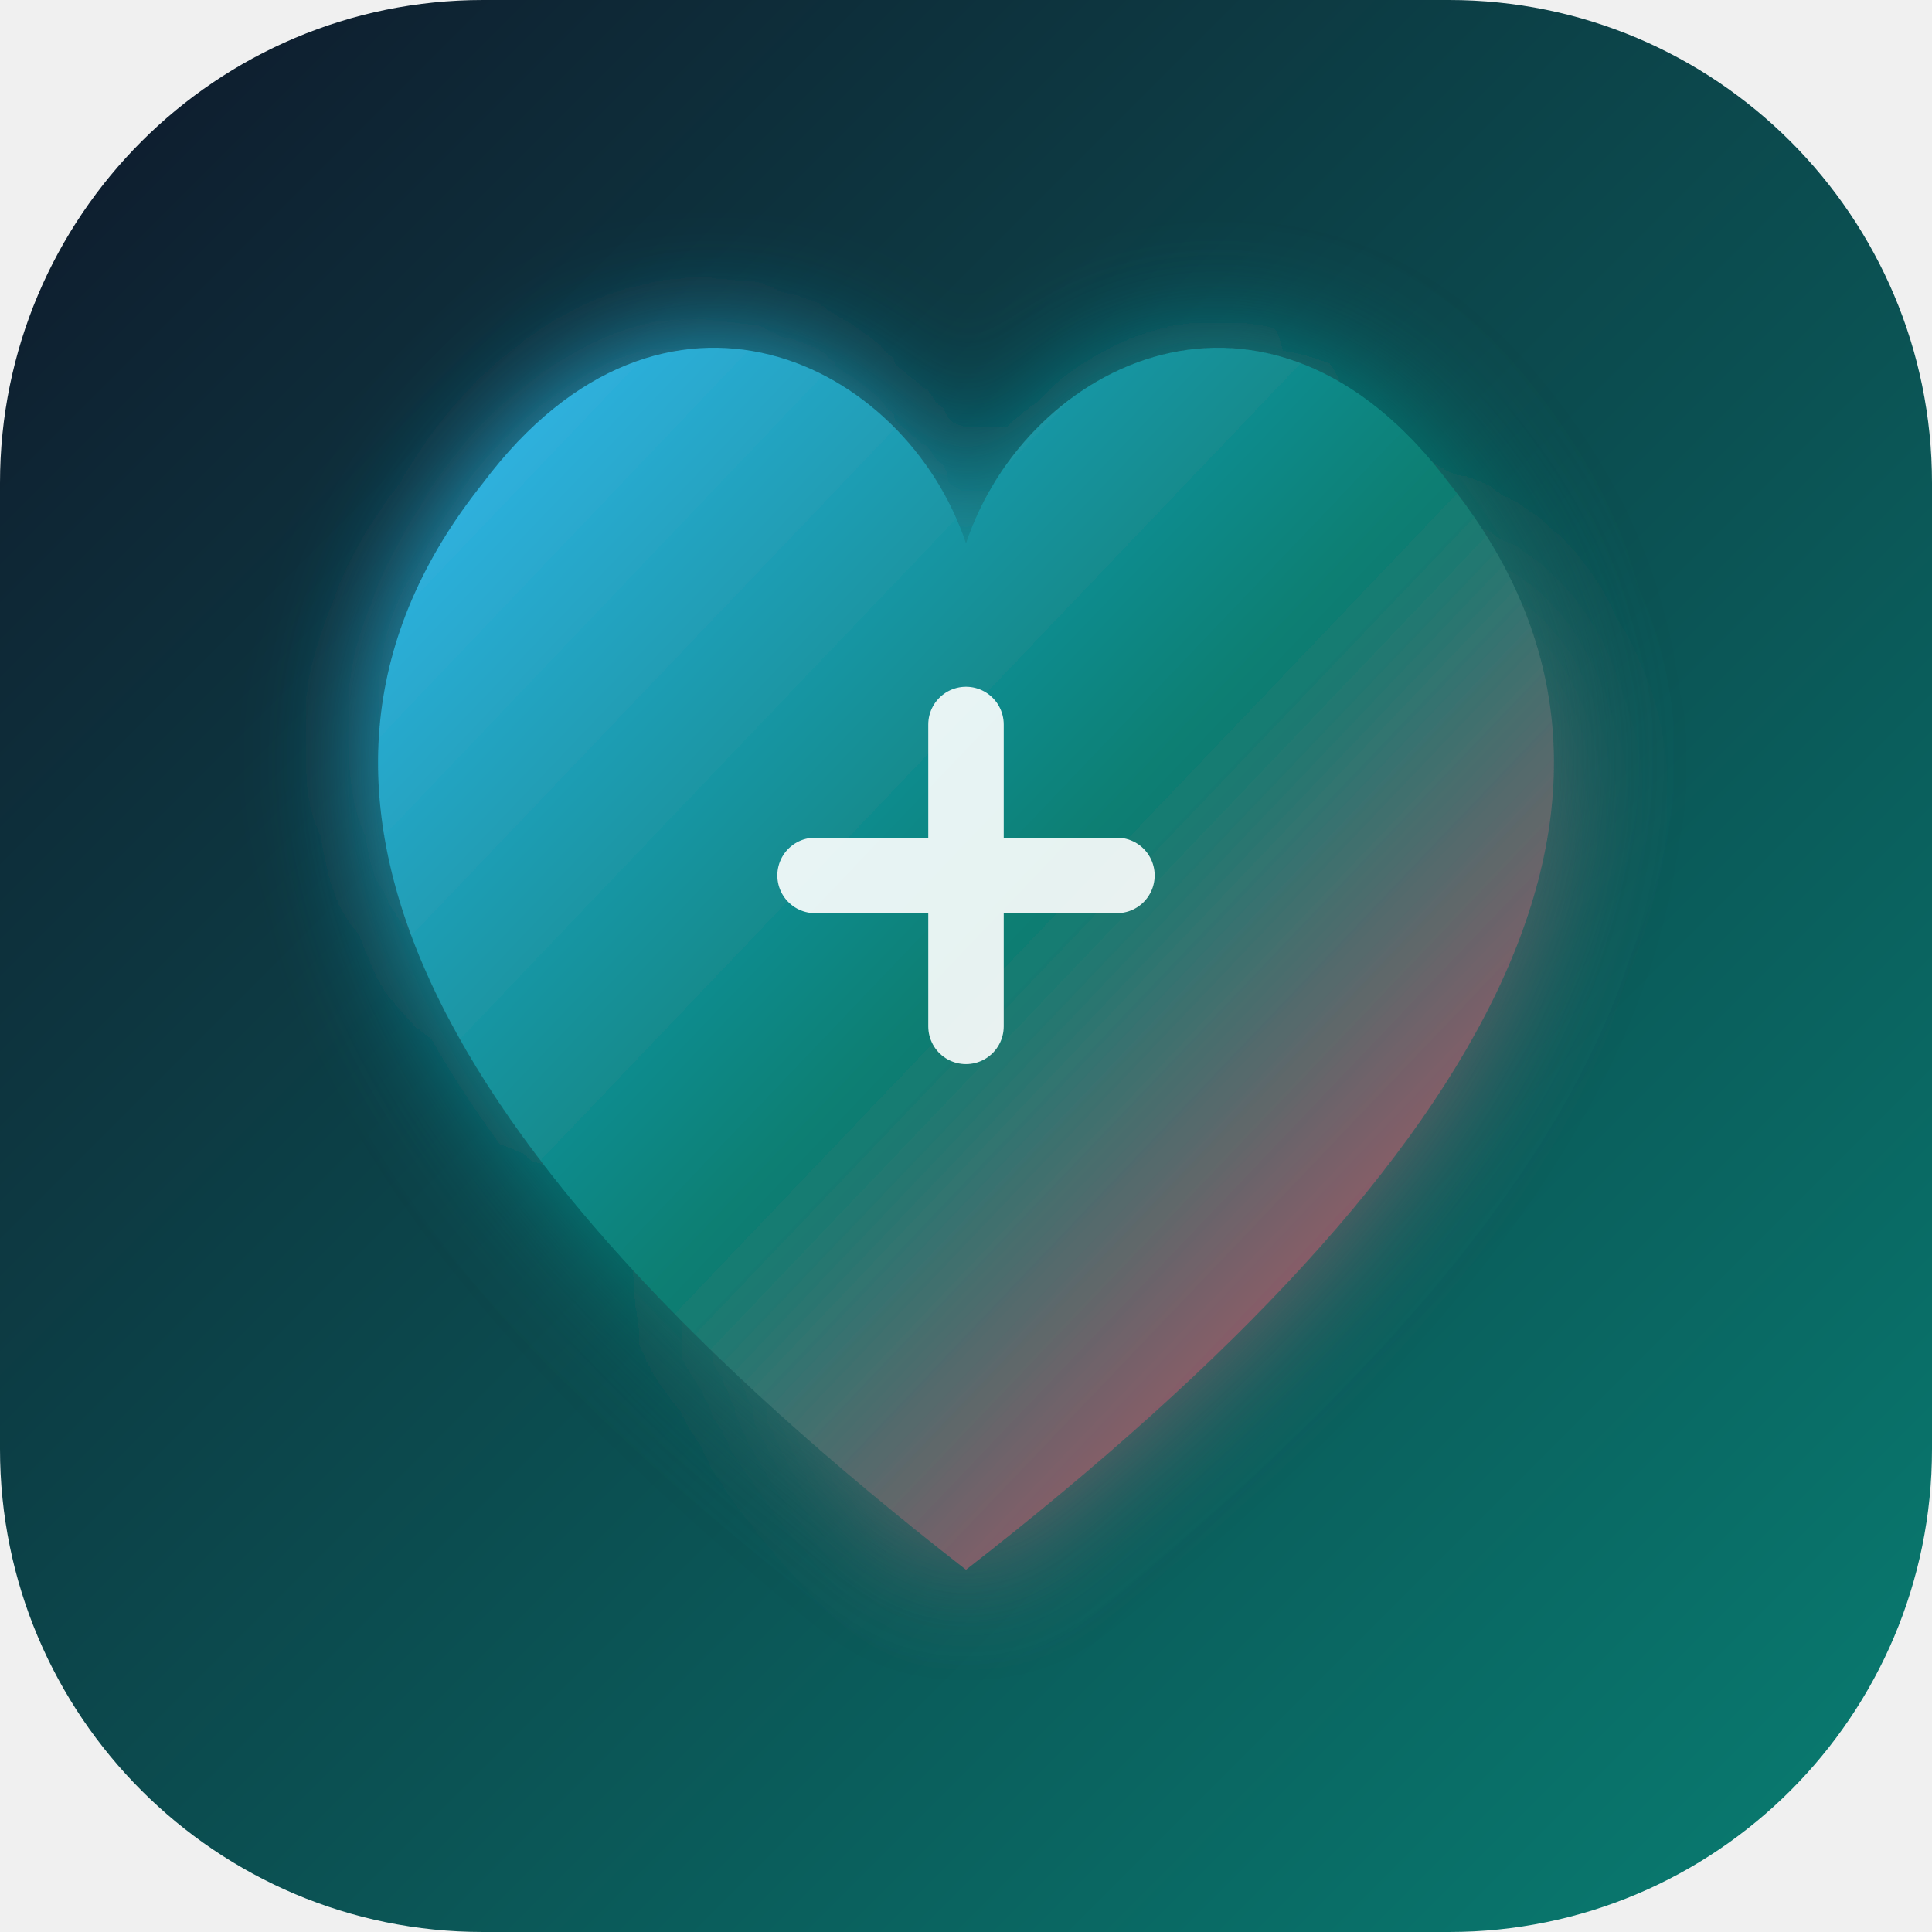
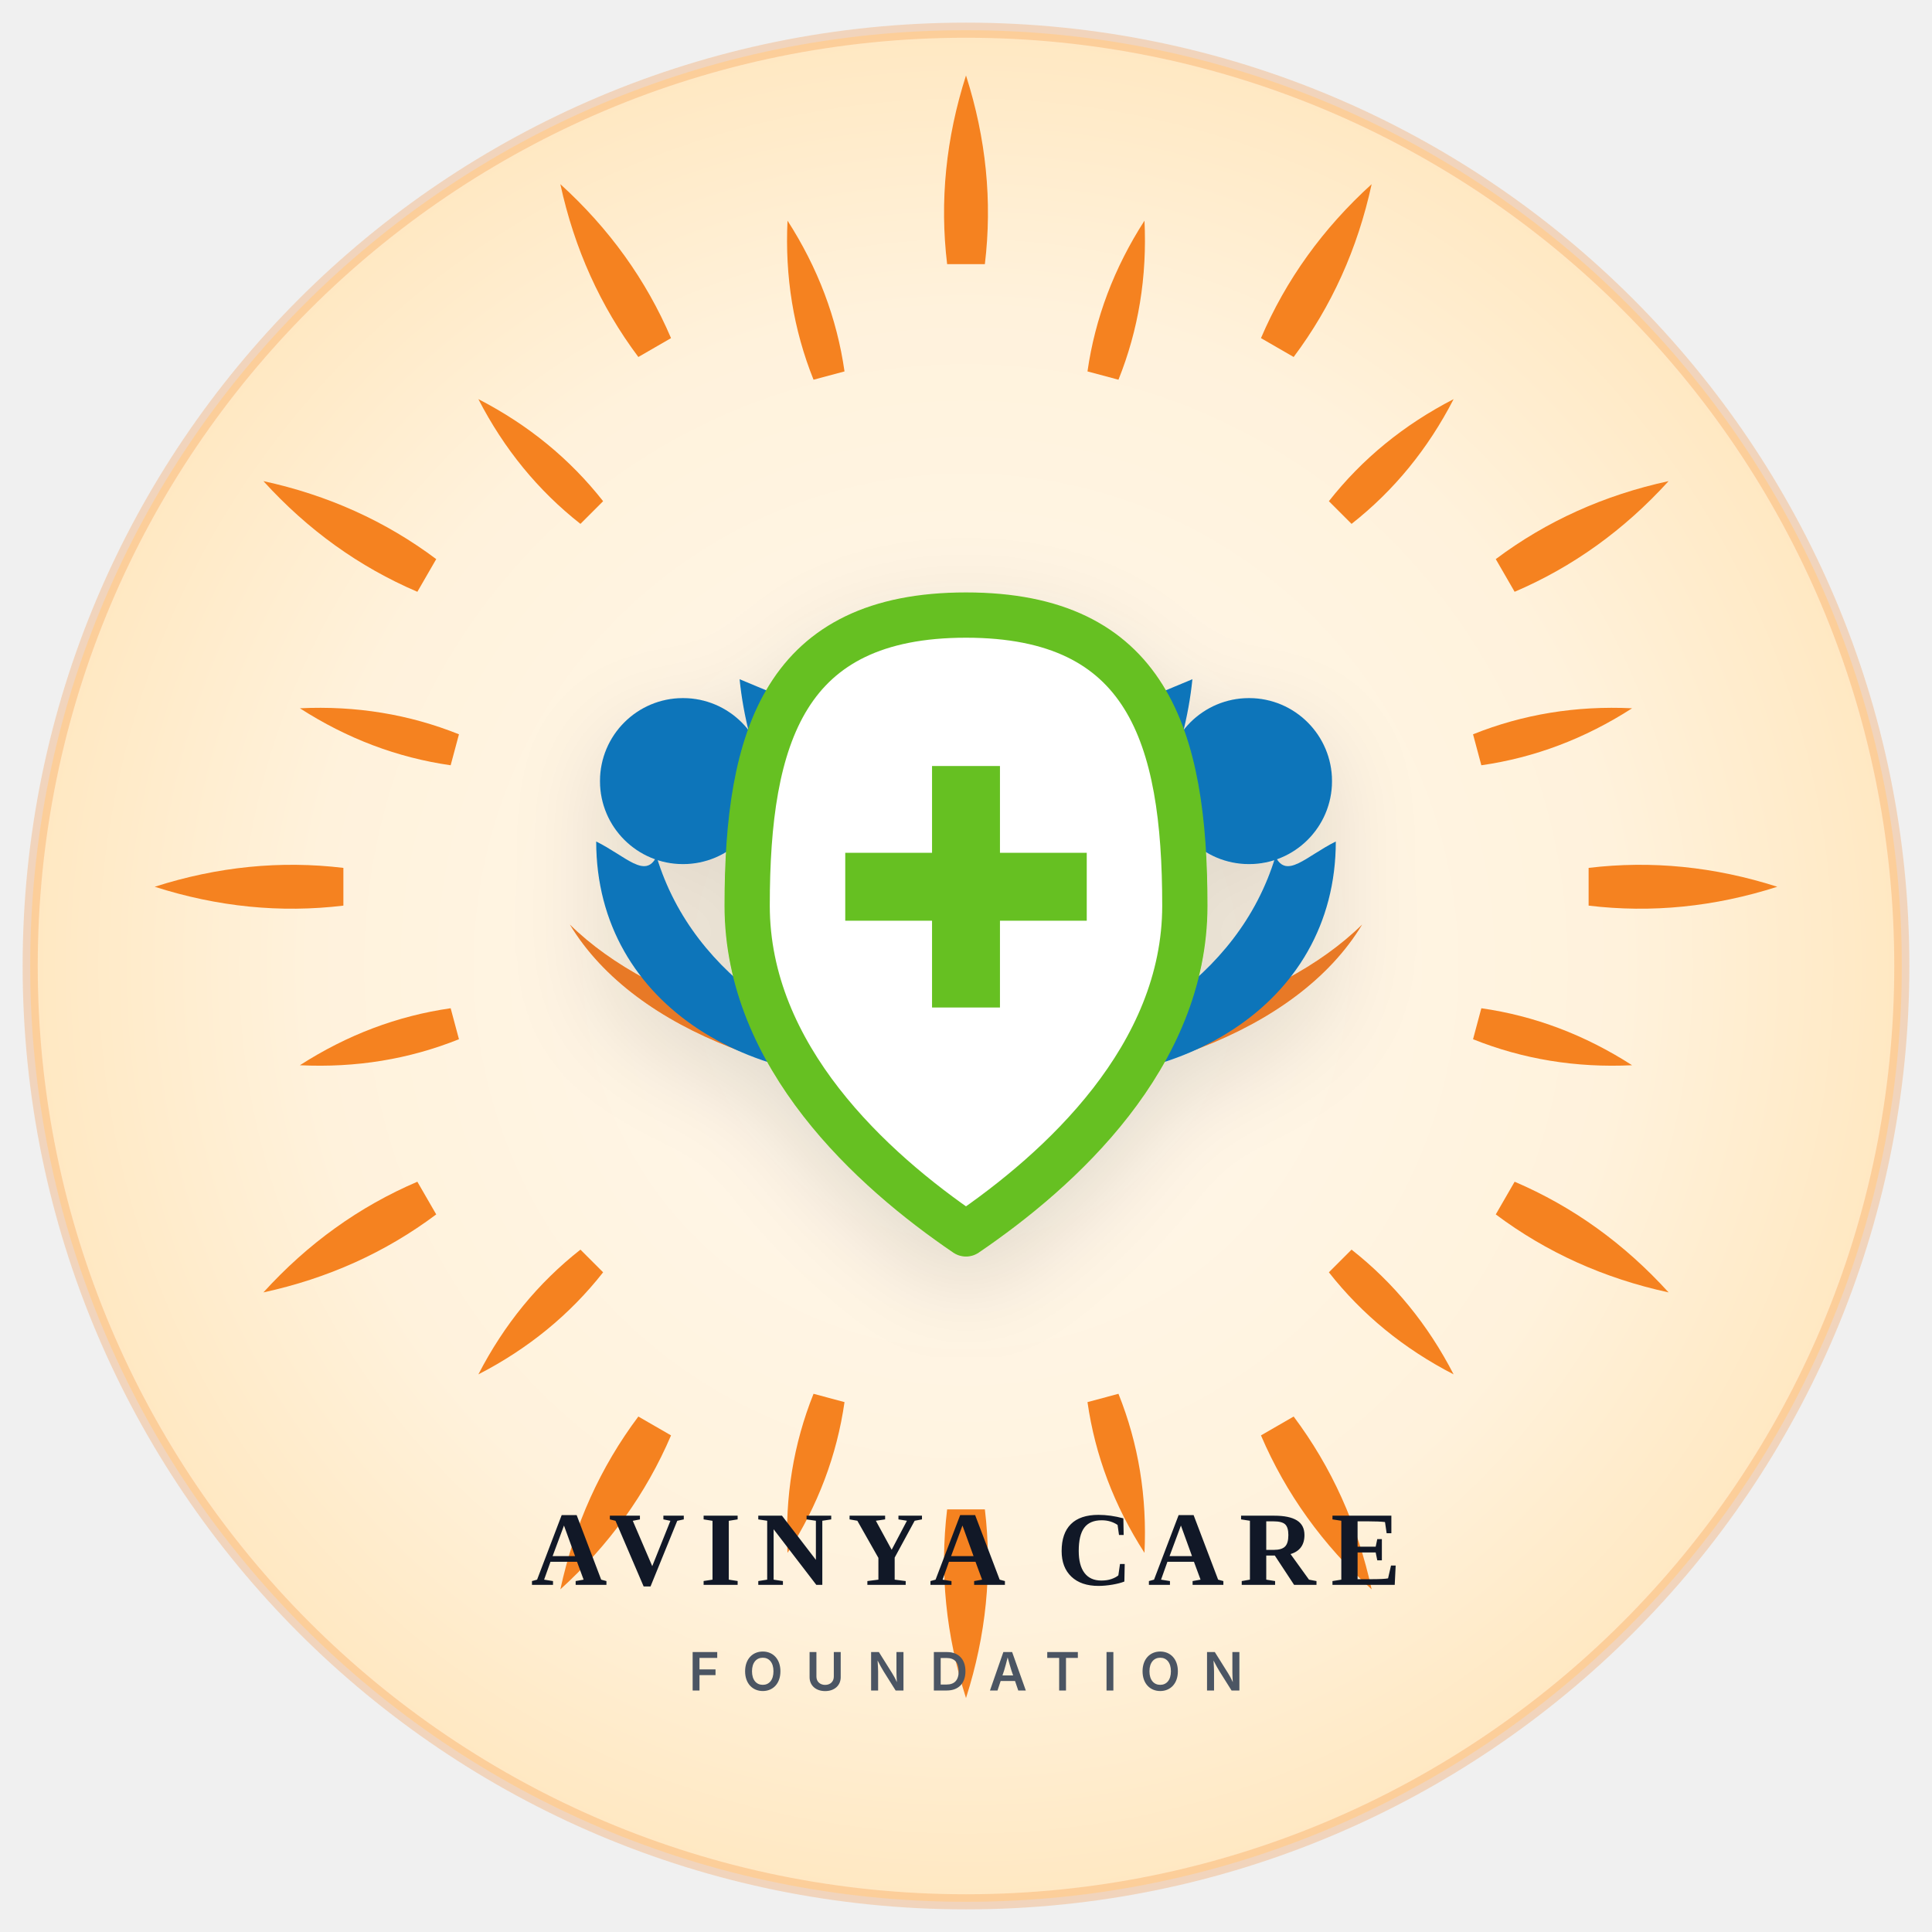
- <svg xmlns="http://www.w3.org/2000/svg" viewBox="0 0 64 64" width="64" height="64">
+ <svg xmlns="http://www.w3.org/2000/svg" viewBox="0 0 512 512" width="512" height="512">
  <defs>
-     <linearGradient id="bgGrad" x1="0%" y1="0%" x2="100%" y2="100%">
-       <stop offset="0%" stop-color="#0F172A" />
-       <stop offset="100%" stop-color="#087F73" />
-     </linearGradient>
-     <linearGradient id="heartGrad" x1="0%" y1="0%" x2="100%" y2="100%">
-       <stop offset="0%" stop-color="#38BDF8" />
-       <stop offset="50%" stop-color="#087F73" />
-       <stop offset="100%" stop-color="#F43F5E" />
-     </linearGradient>
-     <filter id="glow" x="-20%" y="-20%" width="140%" height="140%">
-       <feGaussianBlur stdDeviation="2" result="blur" />
-       <feComposite in="SourceGraphic" in2="blur" operator="over" />
+     <radialGradient id="sunGlow" cx="50%" cy="50%" r="50%" fx="50%" fy="50%">
+       <stop offset="0%" stop-color="#FFF8EE" />
+       <stop offset="70%" stop-color="#FFF2DC" />
+       <stop offset="100%" stop-color="#FFE8C2" />
+     </radialGradient>
+     <filter id="badgeShadow" x="-20%" y="-20%" width="140%" height="140%">
+       <feDropShadow dx="0" dy="8" stdDeviation="12" flood-color="#000000" flood-opacity="0.12" />
    </filter>
  </defs>
-   <rect width="64" height="64" rx="16" fill="url(#bgGrad)" />
-   <path d="M32 52 C 14 38, 8 26, 16 16 C 22 8, 30 12, 32 18 C 34 12, 42 8, 48 16 C 56 26, 50 38, 32 52 Z" fill="url(#heartGrad)" filter="url(#glow)" />
-   <path d="M32 24 V34 M27 29 H37" stroke="#FFFFFF" stroke-width="2.5" stroke-linecap="round" opacity="0.9" />
+   <circle cx="256" cy="256" r="248" fill="url(#sunGlow)" stroke="#F58220" stroke-width="4" stroke-opacity="0.25" />
+   <g fill="#F58220" transform="translate(256, 235)">
+     <g id="rays">
+       <path d="M-5,-165 Q-8,-190 0,-215 Q8,-190 5,-165 Z" transform="rotate(0) scale(1)" />
+       <path d="M-5,-165 Q-8,-190 0,-215 Q8,-190 5,-165 Z" transform="rotate(15) scale(0.85)" />
+       <path d="M-5,-165 Q-8,-190 0,-215 Q8,-190 5,-165 Z" transform="rotate(30) scale(1)" />
+       <path d="M-5,-165 Q-8,-190 0,-215 Q8,-190 5,-165 Z" transform="rotate(45) scale(0.85)" />
+       <path d="M-5,-165 Q-8,-190 0,-215 Q8,-190 5,-165 Z" transform="rotate(60) scale(1)" />
+       <path d="M-5,-165 Q-8,-190 0,-215 Q8,-190 5,-165 Z" transform="rotate(75) scale(0.85)" />
+       <path d="M-5,-165 Q-8,-190 0,-215 Q8,-190 5,-165 Z" transform="rotate(90) scale(1)" />
+       <path d="M-5,-165 Q-8,-190 0,-215 Q8,-190 5,-165 Z" transform="rotate(105) scale(0.85)" />
+       <path d="M-5,-165 Q-8,-190 0,-215 Q8,-190 5,-165 Z" transform="rotate(120) scale(1)" />
+       <path d="M-5,-165 Q-8,-190 0,-215 Q8,-190 5,-165 Z" transform="rotate(135) scale(0.85)" />
+       <path d="M-5,-165 Q-8,-190 0,-215 Q8,-190 5,-165 Z" transform="rotate(150) scale(1)" />
+       <path d="M-5,-165 Q-8,-190 0,-215 Q8,-190 5,-165 Z" transform="rotate(165) scale(0.85)" />
+       <path d="M-5,-165 Q-8,-190 0,-215 Q8,-190 5,-165 Z" transform="rotate(180) scale(1)" />
+       <path d="M-5,-165 Q-8,-190 0,-215 Q8,-190 5,-165 Z" transform="rotate(195) scale(0.85)" />
+       <path d="M-5,-165 Q-8,-190 0,-215 Q8,-190 5,-165 Z" transform="rotate(210) scale(1)" />
+       <path d="M-5,-165 Q-8,-190 0,-215 Q8,-190 5,-165 Z" transform="rotate(225) scale(0.85)" />
+       <path d="M-5,-165 Q-8,-190 0,-215 Q8,-190 5,-165 Z" transform="rotate(240) scale(1)" />
+       <path d="M-5,-165 Q-8,-190 0,-215 Q8,-190 5,-165 Z" transform="rotate(255) scale(0.85)" />
+       <path d="M-5,-165 Q-8,-190 0,-215 Q8,-190 5,-165 Z" transform="rotate(270) scale(1)" />
+       <path d="M-5,-165 Q-8,-190 0,-215 Q8,-190 5,-165 Z" transform="rotate(285) scale(0.85)" />
+       <path d="M-5,-165 Q-8,-190 0,-215 Q8,-190 5,-165 Z" transform="rotate(300) scale(1)" />
+       <path d="M-5,-165 Q-8,-190 0,-215 Q8,-190 5,-165 Z" transform="rotate(315) scale(0.85)" />
+       <path d="M-5,-165 Q-8,-190 0,-215 Q8,-190 5,-165 Z" transform="rotate(330) scale(1)" />
+       <path d="M-5,-165 Q-8,-190 0,-215 Q8,-190 5,-165 Z" transform="rotate(345) scale(0.85)" />
+     </g>
+   </g>
+   <g transform="translate(256, 235)" filter="url(#badgeShadow)">
+     <path d="M-105,10 C-70,68 70,68 105,10 C60,54 -60,54 -105,10 Z" fill="#E87928" />
+     <circle cx="-75" cy="-28" r="22" fill="#0B75BA" />
+     <path d="M-98,-12 C-98,32 -55,56 -10,50 C-40,42 -72,25 -82,-8 C-85,-2 -90,-8 -98,-12 Z" fill="#0B75BA" />
+     <path d="M-60,-55 C-56,-15 -25,25 -5,35 C-20,18 -42,-18 -48,-50 Z" fill="#0B75BA" />
+     <circle cx="75" cy="-28" r="22" fill="#0B75BA" />
+     <path d="M98,-12 C98,32 55,56 10,50 C40,42 72,25 82,-8 C85,-2 90,-8 98,-12 Z" fill="#0B75BA" />
+     <path d="M60,-55 C56,-15 25,25 5,35 C20,18 42,-18 48,-50 Z" fill="#0B75BA" />
+     <path d="M0,-72 C48,-72 58,-40 58,5 C58,45 25,75 0,92 C-25,75 -58,45 -58,5 C-58,-40 -48,-72 0,-72 Z" fill="#FFFFFF" stroke="#66C024" stroke-width="12" stroke-linejoin="round" />
+     <path d="M-9,-32 H9 V-9 H32 V9 H9 V32 H-9 V9 H-32 V-9 H-9 Z" fill="#66C024" />
+   </g>
+   <text x="256" y="420" font-family="'Cinzel', 'Times New Roman', Georgia, serif" font-size="28" font-weight="700" letter-spacing="4" fill="#111827" text-anchor="middle">AVINYA CARE</text>
+   <text x="256" y="448" font-family="'Inter', sans-serif" font-size="14" font-weight="600" letter-spacing="6" fill="#4B5563" text-anchor="middle">FOUNDATION</text>
</svg>
